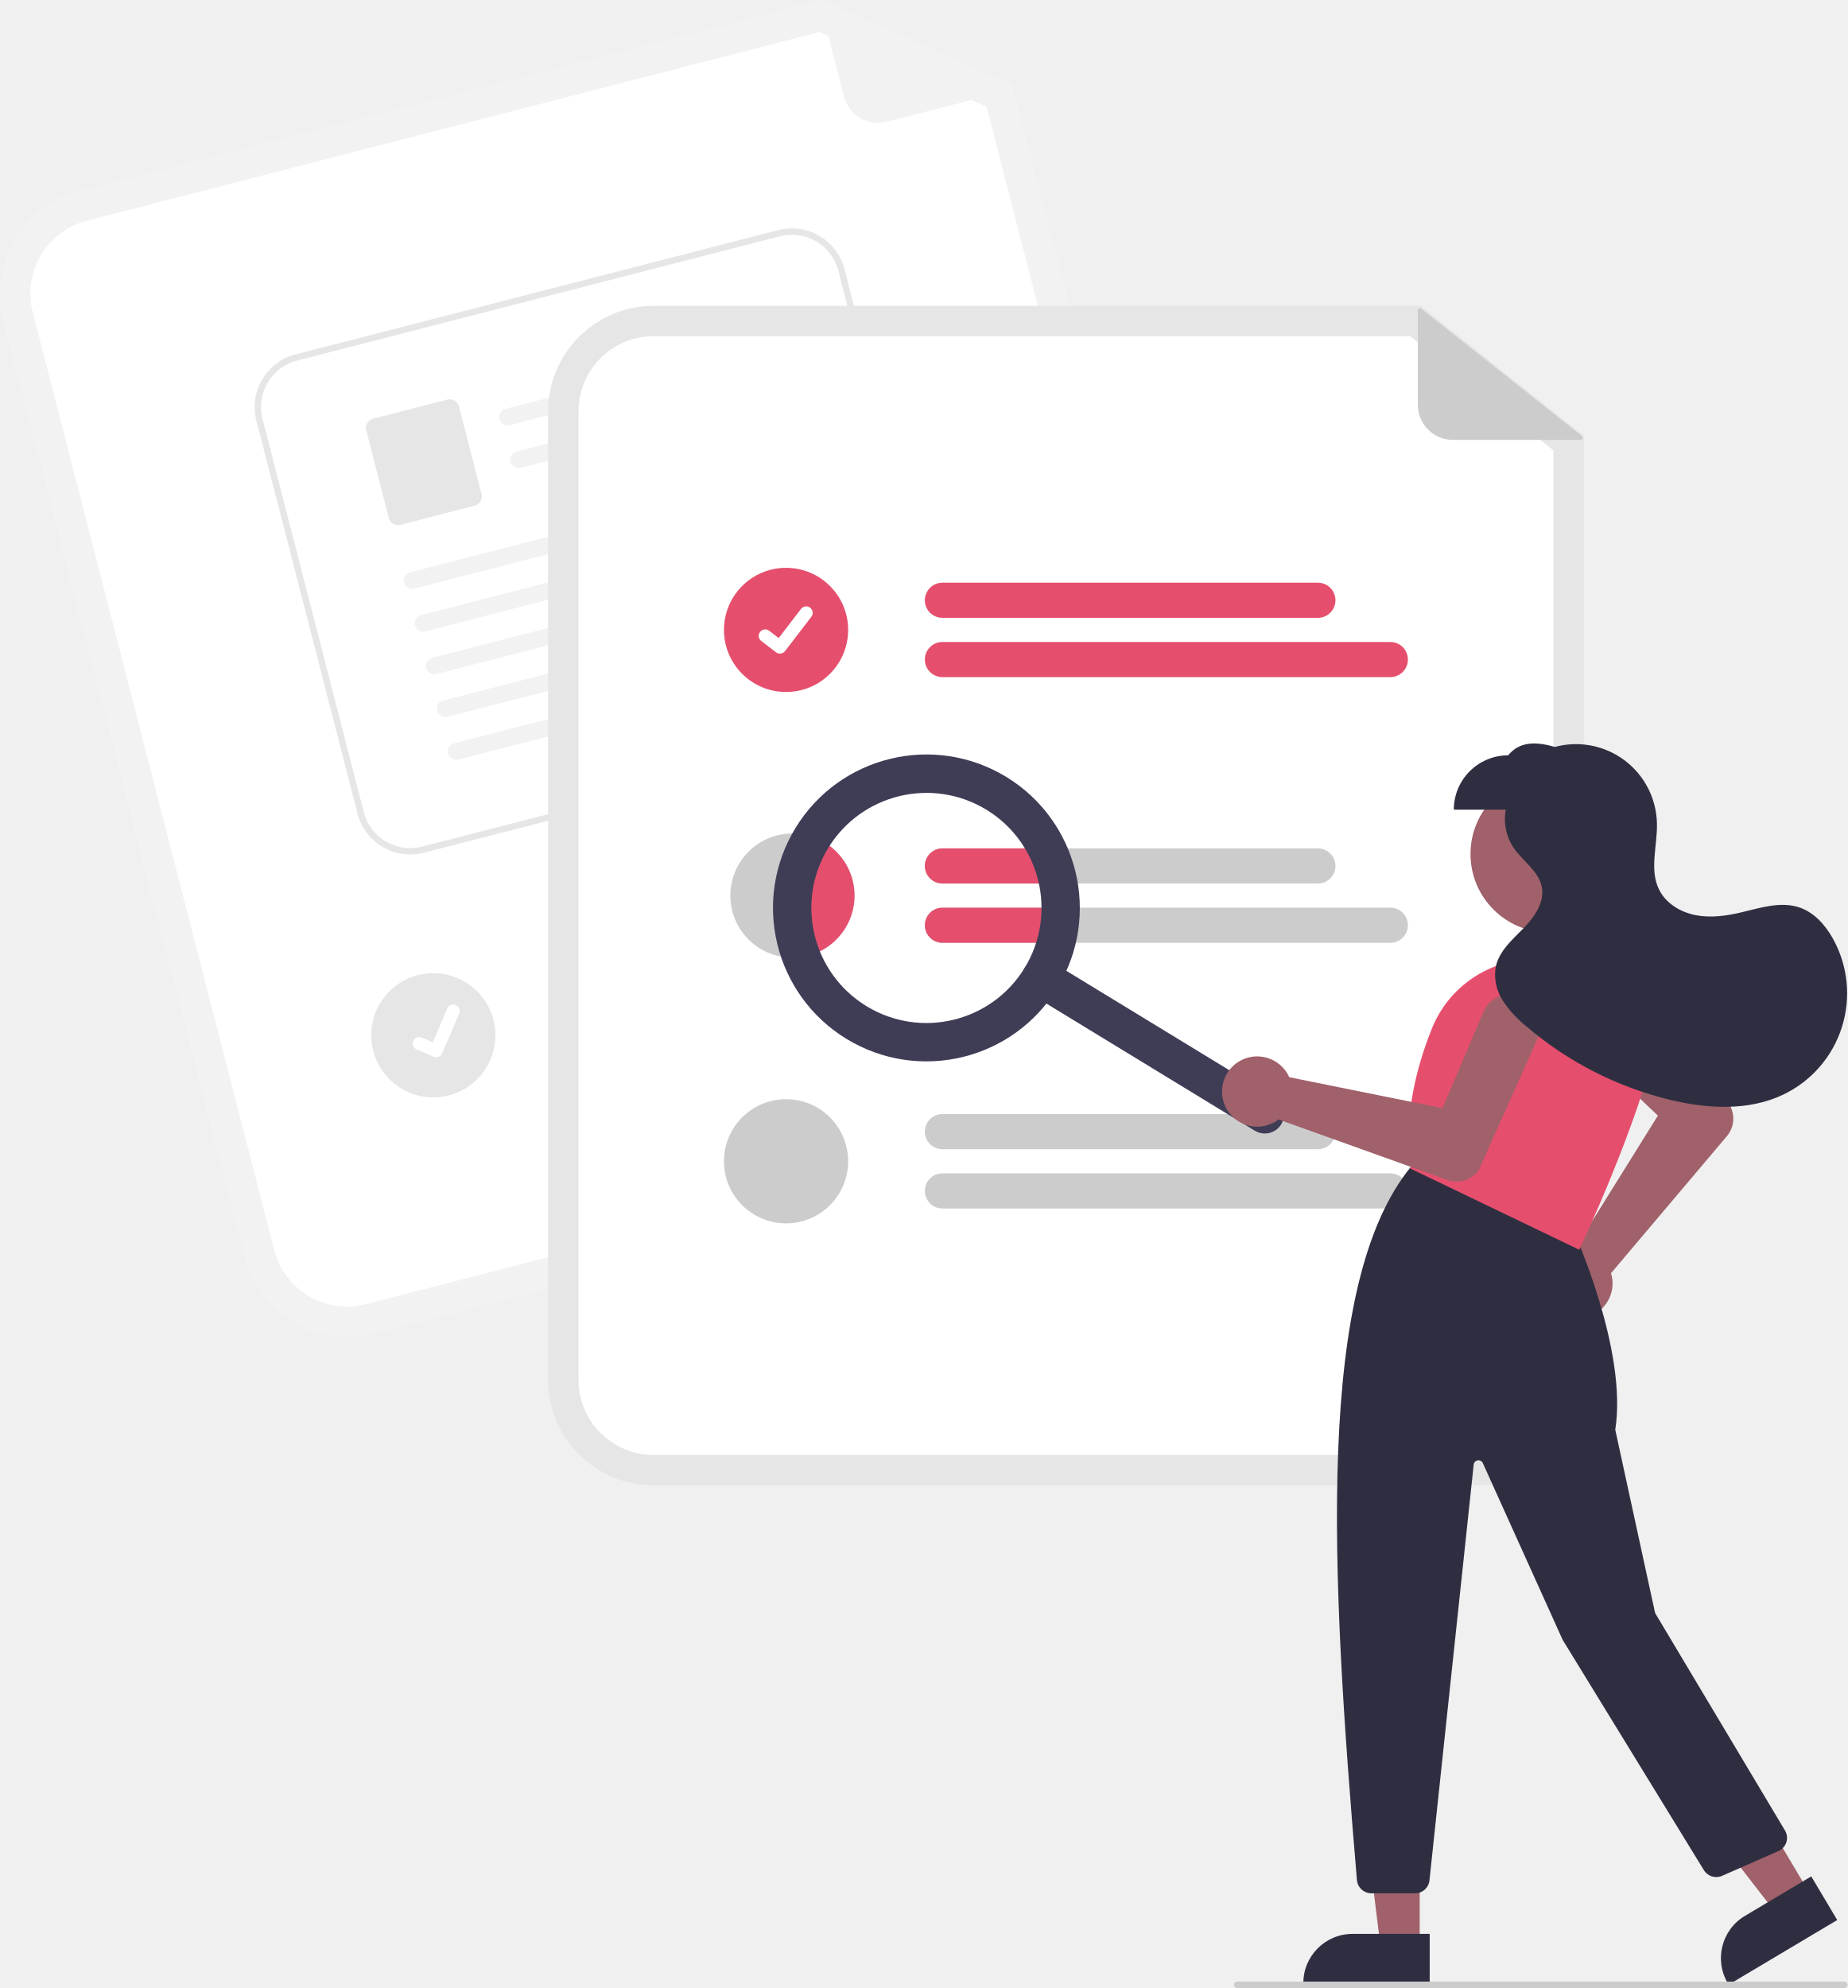
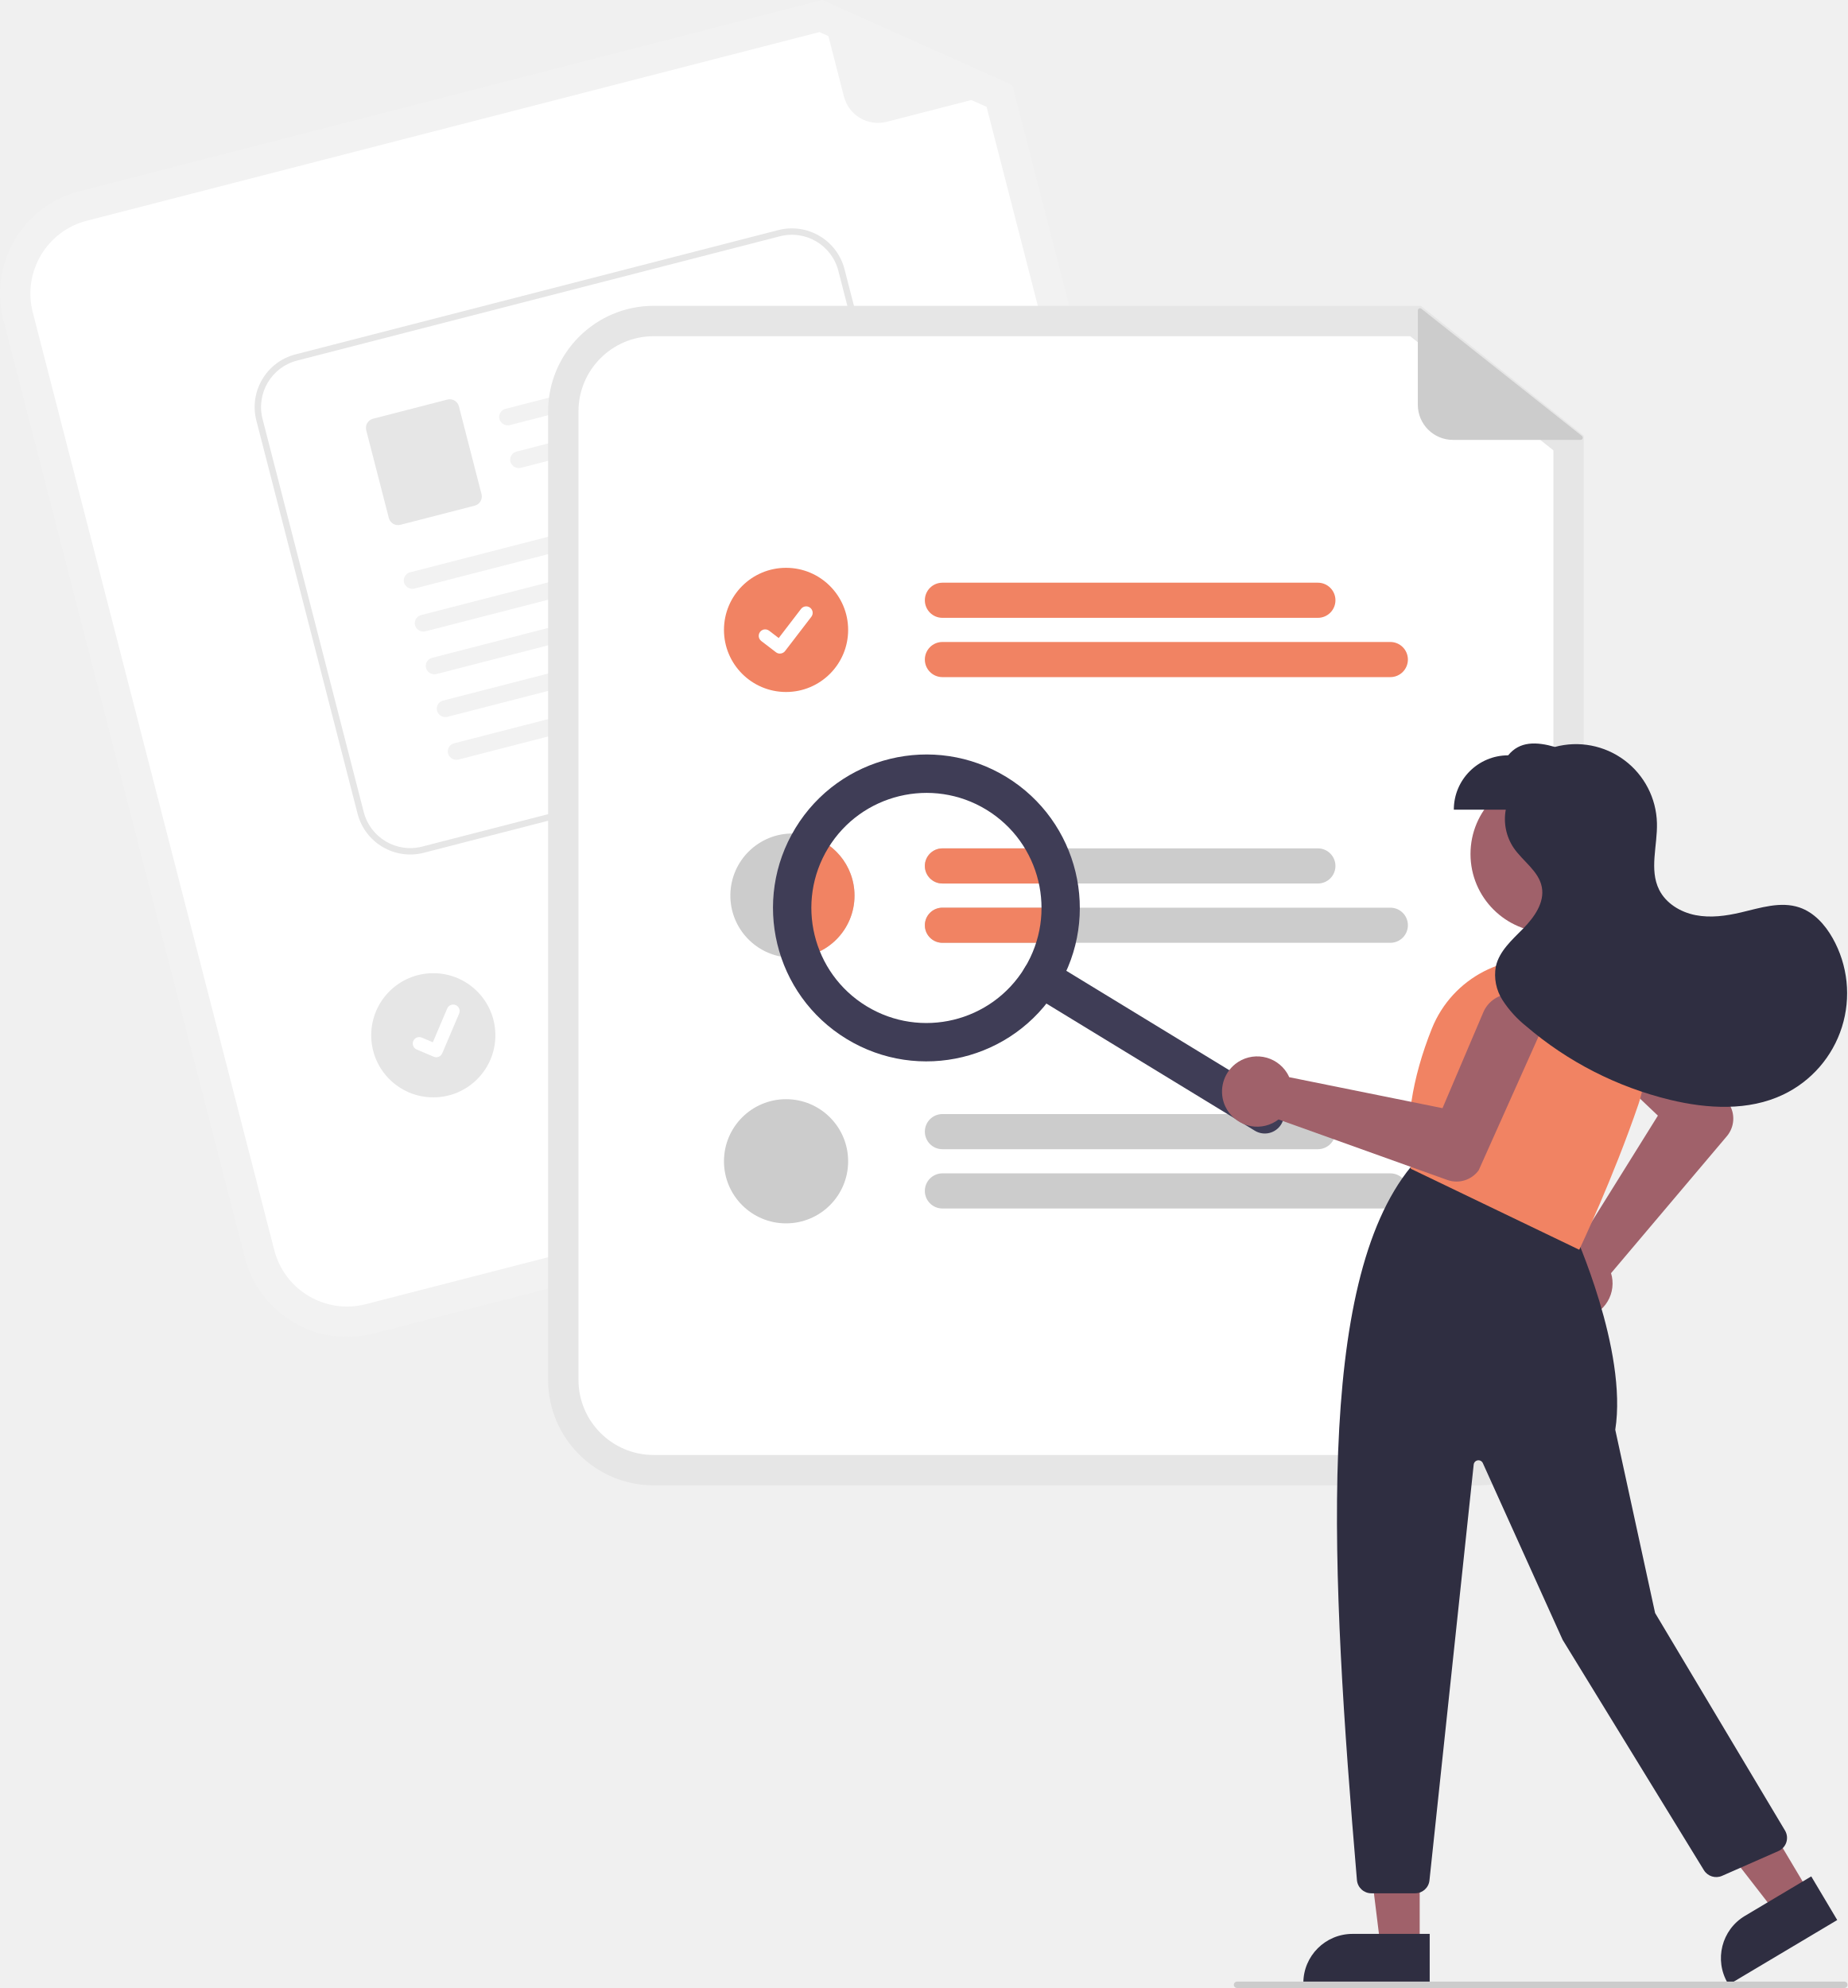
<svg xmlns="http://www.w3.org/2000/svg" data-name="Layer 1" width="578.001" height="621.926" viewBox="0 0 578.001 621.926">
  <path d="M677.642,491.897l-249.849,64.339a33.037,33.037,0,0,1-40.187-23.728L312.046,239.081a33.037,33.037,0,0,1,23.728-40.187l232.444-59.857L627.712,165.671l73.658,286.039A33.037,33.037,0,0,1,677.642,491.897Z" transform="translate(-310.9993 -139.0372)" fill="#f2f2f2" />
  <path d="M338.143,208.094a23.527,23.527,0,0,0-16.897,28.618l75.561,293.427a23.527,23.527,0,0,0,28.618,16.897l249.849-64.339a23.527,23.527,0,0,0,16.897-28.618l-72.517-281.607-52.285-23.406Z" transform="translate(-310.9993 -139.0372)" fill="#fff" />
  <path d="M627.077,167.185l-38.667,9.957a10.991,10.991,0,0,1-13.384-7.903L567.671,140.68a.687.687,0,0,1,.944-.799l58.57,26.011A.687.687,0,0,1,627.077,167.185Z" transform="translate(-310.9993 -139.0372)" fill="#f2f2f2" />
  <path d="M606.734,417.765,492.982,447.058a5.495,5.495,0,0,1-2.741-10.644L603.994,407.122a5.495,5.495,0,1,1,2.741,10.644Z" transform="translate(-310.9993 -139.0372)" fill="#ccc" />
  <path d="M633.312,430.073l-135.705,34.946A5.495,5.495,0,0,1,494.866,454.375l135.705-34.946a5.495,5.495,0,0,1,2.741,10.644Z" transform="translate(-310.9993 -139.0372)" fill="#ccc" />
  <circle id="a597741b-ffcf-4aba-98b0-6652ef5d57c9" data-name="Ellipse 44" cx="135.555" cy="323.878" r="19.423" fill="#e6e6e6" />
  <path d="M594.639,366.934,443.564,405.823A17.019,17.019,0,0,1,422.863,393.597l-31.66-122.99a17.019,17.019,0,0,1,12.225-20.701l151.075-38.889a17.019,17.019,0,0,1,20.701,12.225l31.66,122.99A17.019,17.019,0,0,1,594.639,366.934Z" transform="translate(-310.9993 -139.0372)" fill="#fff" />
  <path d="M594.639,366.934,443.564,405.823A17.019,17.019,0,0,1,422.863,393.597l-31.66-122.99a17.019,17.019,0,0,1,12.225-20.701l151.075-38.889a17.019,17.019,0,0,1,20.701,12.225l31.66,122.99A17.019,17.019,0,0,1,594.639,366.934ZM403.927,251.842a15.017,15.017,0,0,0-10.787,18.266l31.66,122.99a15.017,15.017,0,0,0,18.266,10.787l151.075-38.889a15.017,15.017,0,0,0,10.787-18.266L573.268,223.74a15.017,15.017,0,0,0-18.266-10.787Z" transform="translate(-310.9993 -139.0372)" fill="#e6e6e6" />
-   <path id="b056fd3f-f1a0-44f0-b006-deff0bee637d-169" data-name="Path 411" d="M546.839,252.371l-76.246,19.627a2.731,2.731,0,0,1-3.308-1.719,2.631,2.631,0,0,1,1.853-3.339l77.613-19.979c3.135,1.589,2.31,4.838.087,5.41Z" transform="translate(-310.9993 -139.0372)" fill="#f2f2f2" />
-   <path id="f1ea6668-a825-428d-96fe-a2c4e1b5a672-170" data-name="Path 412" d="M550.282,265.745l-76.246,19.627A2.731,2.731,0,0,1,470.728,283.653a2.631,2.631,0,0,1,1.853-3.339l77.613-19.979c3.135,1.589,2.31,4.838.087,5.41Z" transform="translate(-310.9993 -139.0372)" fill="#f2f2f2" />
-   <path id="ee9aa382-a9c9-40d0-8ed3-22ec2dd616d6-171" data-name="Path 413" d="M459.514,297.229l-23.269,5.99a2.962,2.962,0,0,1-3.603-2.128l-7.069-27.46a2.962,2.962,0,0,1,2.128-3.603l23.269-5.99a2.963,2.963,0,0,1,3.603,2.128l7.069,27.46a2.962,2.962,0,0,1-2.128,3.603Z" transform="translate(-310.9993 -139.0372)" fill="#e6e6e6" />
-   <path id="be954d2b-d8b8-4d26-80a0-a319e99a4b10-172" data-name="Path 414" d="M557.109,293.185,440.744,323.139a2.731,2.731,0,0,1-3.308-1.719,2.631,2.631,0,0,1,1.853-3.339L557.022,287.775c3.135,1.589,2.31,4.838.087,5.41Z" transform="translate(-310.9993 -139.0372)" fill="#f2f2f2" />
-   <path id="baaae9e4-1b4d-40c2-8a9d-f2abb078b489-173" data-name="Path 415" d="M560.553,306.563,444.188,336.517a2.731,2.731,0,0,1-3.308-1.719,2.631,2.631,0,0,1,1.853-3.339l117.733-30.306c3.135,1.589,2.31,4.838.087,5.41Z" transform="translate(-310.9993 -139.0372)" fill="#f2f2f2" />
-   <path id="a91bf4c9-37f6-4391-92ed-1882bd0ce21c-174" data-name="Path 416" d="M563.994,319.932,447.63,349.886a2.731,2.731,0,0,1-3.308-1.719,2.631,2.631,0,0,1,1.853-3.339l117.733-30.306c3.135,1.589,2.31,4.838.087,5.41Z" transform="translate(-310.9993 -139.0372)" fill="#f2f2f2" />
-   <path id="efb98e07-468b-4c85-9a64-ee4cc5493d6f-175" data-name="Path 417" d="M567.438,333.309,451.073,363.263a2.731,2.731,0,0,1-3.308-1.719,2.631,2.631,0,0,1,1.853-3.339L567.351,327.899c3.135,1.589,2.31,4.838.087,5.41Z" transform="translate(-310.9993 -139.0372)" fill="#f2f2f2" />
-   <path id="aeb1db98-32e5-40b8-ab89-fdad6a3263dc-176" data-name="Path 418" d="M570.879,346.679,454.515,376.633a2.731,2.731,0,0,1-3.308-1.719,2.631,2.631,0,0,1,1.853-3.339l117.733-30.306c3.135,1.589,2.31,4.838.087,5.41Z" transform="translate(-310.9993 -139.0372)" fill="#f2f2f2" />
-   <path id="be265de5-288f-49a7-867d-c42e7cdbf4db-177" data-name="Path 395" d="M447.987,469.723a2.014,2.014,0,0,1-1.274-.088l-.025-.01L441.397,467.382a2.029,2.029,0,1,1,1.587-3.734l3.429,1.458,4.493-10.569a2.028,2.028,0,0,1,2.659-1.073l.001 0-.027.069.028-.069a2.03,2.03,0,0,1,1.072,2.66l-5.286,12.427a2.029,2.029,0,0,1-1.365,1.168Z" transform="translate(-310.9993 -139.0372)" fill="#fff" />
+   <path id="b056fd3f-f1a0-44f0-b006-deff0bee637d-275" data-name="Path 411" d="M546.839,252.371l-76.246,19.627a2.731,2.731,0,0,1-3.308-1.719,2.631,2.631,0,0,1,1.853-3.339l77.613-19.979c3.135,1.589,2.31,4.838.087,5.41Z" transform="translate(-310.9993 -139.0372)" fill="#f2f2f2" />
+   <path id="f1ea6668-a825-428d-96fe-a2c4e1b5a672-276" data-name="Path 412" d="M550.282,265.745l-76.246,19.627A2.731,2.731,0,0,1,470.728,283.653a2.631,2.631,0,0,1,1.853-3.339l77.613-19.979c3.135,1.589,2.31,4.838.087,5.41Z" transform="translate(-310.9993 -139.0372)" fill="#f2f2f2" />
+   <path id="ee9aa382-a9c9-40d0-8ed3-22ec2dd616d6-277" data-name="Path 413" d="M459.514,297.229l-23.269,5.99a2.962,2.962,0,0,1-3.603-2.128l-7.069-27.46a2.962,2.962,0,0,1,2.128-3.603l23.269-5.99a2.963,2.963,0,0,1,3.603,2.128l7.069,27.46a2.962,2.962,0,0,1-2.128,3.603Z" transform="translate(-310.9993 -139.0372)" fill="#e6e6e6" />
+   <path id="be954d2b-d8b8-4d26-80a0-a319e99a4b10-278" data-name="Path 414" d="M557.109,293.185,440.744,323.139a2.731,2.731,0,0,1-3.308-1.719,2.631,2.631,0,0,1,1.853-3.339L557.022,287.775c3.135,1.589,2.31,4.838.087,5.41Z" transform="translate(-310.9993 -139.0372)" fill="#f2f2f2" />
+   <path id="baaae9e4-1b4d-40c2-8a9d-f2abb078b489-279" data-name="Path 415" d="M560.553,306.563,444.188,336.517a2.731,2.731,0,0,1-3.308-1.719,2.631,2.631,0,0,1,1.853-3.339l117.733-30.306c3.135,1.589,2.31,4.838.087,5.41Z" transform="translate(-310.9993 -139.0372)" fill="#f2f2f2" />
+   <path id="a91bf4c9-37f6-4391-92ed-1882bd0ce21c-280" data-name="Path 416" d="M563.994,319.932,447.63,349.886a2.731,2.731,0,0,1-3.308-1.719,2.631,2.631,0,0,1,1.853-3.339l117.733-30.306c3.135,1.589,2.31,4.838.087,5.41Z" transform="translate(-310.9993 -139.0372)" fill="#f2f2f2" />
+   <path id="efb98e07-468b-4c85-9a64-ee4cc5493d6f-281" data-name="Path 417" d="M567.438,333.309,451.073,363.263a2.731,2.731,0,0,1-3.308-1.719,2.631,2.631,0,0,1,1.853-3.339L567.351,327.899c3.135,1.589,2.31,4.838.087,5.41Z" transform="translate(-310.9993 -139.0372)" fill="#f2f2f2" />
+   <path id="aeb1db98-32e5-40b8-ab89-fdad6a3263dc-282" data-name="Path 418" d="M570.879,346.679,454.515,376.633a2.731,2.731,0,0,1-3.308-1.719,2.631,2.631,0,0,1,1.853-3.339l117.733-30.306c3.135,1.589,2.31,4.838.087,5.41Z" transform="translate(-310.9993 -139.0372)" fill="#f2f2f2" />
+   <path id="be265de5-288f-49a7-867d-c42e7cdbf4db-283" data-name="Path 395" d="M447.987,469.723a2.014,2.014,0,0,1-1.274-.088l-.025-.01L441.397,467.382a2.029,2.029,0,1,1,1.587-3.734l3.429,1.458,4.493-10.569a2.028,2.028,0,0,1,2.659-1.073l.001 0-.027.069.028-.069a2.03,2.03,0,0,1,1.072,2.66l-5.286,12.427a2.029,2.029,0,0,1-1.365,1.168Z" transform="translate(-310.9993 -139.0372)" fill="#fff" />
  <path d="M773.475,603.715h-258a33.037,33.037,0,0,1-33-33v-303a33.037,33.037,0,0,1,33-33H755.501l50.973,40.629V570.715A33.037,33.037,0,0,1,773.475,603.715Z" transform="translate(-310.9993 -139.0372)" fill="#e6e6e6" />
  <path d="M515.474,244.215a23.527,23.527,0,0,0-23.5,23.5v303a23.527,23.527,0,0,0,23.5,23.5h258a23.527,23.527,0,0,0,23.5-23.5V279.92l-44.796-35.706Z" transform="translate(-310.9993 -139.0372)" fill="#fff" />
-   <path d="M723.294,332.319H605.83a5.495,5.495,0,0,1,0-10.991H723.294a5.495,5.495,0,1,1,0,10.991Z" transform="translate(-310.9993 -139.0372)" fill="#e54f6d" />
-   <path d="M745.962,350.866H605.83a5.495,5.495,0,0,1,0-10.991H745.962a5.495,5.495,0,1,1,0,10.991Z" transform="translate(-310.9993 -139.0372)" fill="#e54f6d" />
+   <path d="M723.294,332.319H605.83a5.495,5.495,0,0,1,0-10.991H723.294a5.495,5.495,0,1,1,0,10.991Z" transform="translate(-310.9993 -139.0372)" fill="#f18363" />
+   <path d="M745.962,350.866H605.83a5.495,5.495,0,0,1,0-10.991H745.962a5.495,5.495,0,1,1,0,10.991Z" transform="translate(-310.9993 -139.0372)" fill="#f18363" />
  <path d="M723.294,404.443h-117.46a5.495,5.495,0,1,0,0,10.99h117.46a5.495,5.495,0,0,0,0-10.99Z" transform="translate(-310.9993 -139.0372)" fill="#ccc" />
  <path d="M745.964,422.993H605.834a5.495,5.495,0,1,0,0,10.99H745.964a5.495,5.495,0,0,0,0-10.99Z" transform="translate(-310.9993 -139.0372)" fill="#ccc" />
  <path d="M723.294,498.554H605.83a5.495,5.495,0,0,1,0-10.991H723.294a5.495,5.495,0,1,1,0,10.991Z" transform="translate(-310.9993 -139.0372)" fill="#ccc" />
  <path d="M745.962,517.101H605.83a5.495,5.495,0,0,1,0-10.991H745.962a5.495,5.495,0,1,1,0,10.991Z" transform="translate(-310.9993 -139.0372)" fill="#ccc" />
-   <circle id="abdb8e2f-a218-463c-85f4-c869fef49971" data-name="Ellipse 44" cx="245.916" cy="197.06" r="19.423" fill="#e54f6d" />
-   <path id="ba7dbbd6-0052-44b1-a552-47a8298b8d3e-178" data-name="Path 395" d="M554.99,343.506a2.014,2.014,0,0,1-1.212-.403l-.022-.016-4.565-3.492a2.029,2.029,0,1,1,2.468-3.22l2.957,2.267,6.987-9.115a2.028,2.028,0,0,1,2.843-.376l.001 0-.043.06.045-.06a2.03,2.03,0,0,1,.375,2.843l-8.218,10.716a2.029,2.029,0,0,1-1.613.791Z" transform="translate(-310.9993 -139.0372)" fill="#fff" />
+   <circle id="abdb8e2f-a218-463c-85f4-c869fef49971" data-name="Ellipse 44" cx="245.916" cy="197.06" r="19.423" fill="#f18363" />
+   <path id="ba7dbbd6-0052-44b1-a552-47a8298b8d3e-284" data-name="Path 395" d="M554.99,343.506a2.014,2.014,0,0,1-1.212-.403l-.022-.016-4.565-3.492a2.029,2.029,0,1,1,2.468-3.22l2.957,2.267,6.987-9.115a2.028,2.028,0,0,1,2.843-.376l.001 0-.043.06.045-.06a2.03,2.03,0,0,1,.375,2.843l-8.218,10.716a2.029,2.029,0,0,1-1.613.791Z" transform="translate(-310.9993 -139.0372)" fill="#fff" />
  <path d="M578.334,419.213a19.423,19.423,0,0,1-19.42,19.43,4.176,4.176,0,0,1-.5-.02,19.422,19.422,0,1,1,19.92-19.41Z" transform="translate(-310.9993 -139.0372)" fill="#ccc" />
  <circle id="e4a71040-498e-4958-ad41-c2d79154b8f7" data-name="Ellipse 44" cx="245.916" cy="363.295" r="19.423" fill="#ccc" />
  <path d="M805.482,276.651h-39.929a10.991,10.991,0,0,1-10.991-10.991v-29.491a.687.687,0,0,1,1.113-.538l50.233,39.795A.687.687,0,0,1,805.482,276.651Z" transform="translate(-310.9993 -139.0372)" fill="#ccc" />
-   <path d="M578.334,419.213a19.423,19.423,0,0,1-19.42,19.43,4.176,4.176,0,0,1-.5-.02,42.051,42.051,0,0,1,3.77-38.56A19.433,19.433,0,0,1,578.334,419.213Z" transform="translate(-310.9993 -139.0372)" fill="#e54f6d" />
-   <path d="M600.334,409.943a5.51,5.51,0,0,1,5.5-5.5h29.27a41.573,41.573,0,0,1,3.61,10.99H605.834A5.501,5.501,0,0,1,600.334,409.943Z" transform="translate(-310.9993 -139.0372)" fill="#e54f6d" />
-   <path d="M639.394,422.993a41.924,41.924,0,0,1-1.46,10.99h-32.1a5.495,5.495,0,1,1,0-10.99Z" transform="translate(-310.9993 -139.0372)" fill="#e54f6d" />
+   <path d="M578.334,419.213a19.423,19.423,0,0,1-19.42,19.43,4.176,4.176,0,0,1-.5-.02,42.051,42.051,0,0,1,3.77-38.56A19.433,19.433,0,0,1,578.334,419.213Z" transform="translate(-310.9993 -139.0372)" fill="#f18363" />
+   <path d="M600.334,409.943a5.51,5.51,0,0,1,5.5-5.5h29.27a41.573,41.573,0,0,1,3.61,10.99H605.834A5.501,5.501,0,0,1,600.334,409.943Z" transform="translate(-310.9993 -139.0372)" fill="#f18363" />
+   <path d="M639.394,422.993a41.924,41.924,0,0,1-1.46,10.99h-32.1a5.495,5.495,0,1,1,0-10.99Z" transform="translate(-310.9993 -139.0372)" fill="#f18363" />
  <path d="M711.816,490.77a6,6,0,0,1-8.247,1.998l-70.005-42.7a6,6,0,0,1,6.249-10.245l70.005,42.7A6,6,0,0,1,711.816,490.77Z" transform="translate(-310.9993 -139.0372)" fill="#3f3d56" />
  <path d="M641.811,448.07a48,48,0,1,1-15.983-65.974A48.054,48.054,0,0,1,641.811,448.07Zm-71.712-43.742a36,36,0,1,0,49.48-11.987A36.041,36.041,0,0,0,570.099,404.328Z" transform="translate(-310.9993 -139.0372)" fill="#3f3d56" />
  <circle cx="484.603" cy="267.173" r="24.561" fill="#a0616a" />
  <path d="M794.015,543.901a11.002,11.002,0,0,1,8.323-14.151,10.468,10.468,0,0,1,1.459-.18l25.872-41.523L806.036,465.58a9.432,9.432,0,1,1,13.121-13.553L851.786,484.201l.066.08a8.545,8.545,0,0,1-.594,10.185l-36.25,42.873a10.301,10.301,0,0,1,.27,1.046,11.003,11.003,0,0,1-9.875,13.116q-.468.041-.932.041A11.037,11.037,0,0,1,794.015,543.901Z" transform="translate(-310.9993 -139.0372)" fill="#a0616a" />
  <polygon points="444.151 609.001 431.891 609 426.059 561.712 444.153 561.713 444.151 609.001" fill="#a0616a" />
  <path d="M758.277,759.922l-39.531-.001v-.5a15.386,15.386,0,0,1,15.386-15.386h.001l24.144.001Z" transform="translate(-310.9993 -139.0372)" fill="#2f2e41" />
  <polygon points="566.007 592.05 555.473 598.322 526.268 560.676 541.815 551.419 566.007 592.05" fill="#a0616a" />
  <path d="M885.772,739.699l-33.966,20.223-.256-.43a15.386,15.386,0,0,1,5.348-21.092l.001-.001,20.745-12.352Z" transform="translate(-310.9993 -139.0372)" fill="#2f2e41" />
  <path d="M735.512,727.213c-8.213-96.706-13.099-186.545,16.924-223.193l.232-.284,50.526,20.211.083.181c.17.371,16.974,37.333,13.054,62.194L828.794,643.649l40.636,68.041A4.501,4.501,0,0,1,867.379,718.118l-17.659,7.77a4.521,4.521,0,0,1-5.648-1.766l-44.204-72.08-24.968-55.286a1.5,1.5,0,0,0-2.859.459L758.201,727.311a4.492,4.492,0,0,1-4.475,4.024H739.998A4.53,4.53,0,0,1,735.512,727.213Z" transform="translate(-310.9993 -139.0372)" fill="#2f2e41" />
-   <path d="M752.606,504.786l-.241-.115-.038-.265c-1.887-13.21.347-27.888,6.64-43.625a34.636,34.636,0,0,1,40.202-20.743h0a34.594,34.594,0,0,1,22.061,16.964,34.221,34.221,0,0,1,2.373,27.425c-7.934,23.2-18.226,44.907-18.329,45.124l-.216.453Z" transform="translate(-310.9993 -139.0372)" fill="#e54f6d" />
+   <path d="M752.606,504.786l-.241-.115-.038-.265c-1.887-13.21.347-27.888,6.64-43.625a34.636,34.636,0,0,1,40.202-20.743h0a34.594,34.594,0,0,1,22.061,16.964,34.221,34.221,0,0,1,2.373,27.425c-7.934,23.2-18.226,44.907-18.329,45.124l-.216.453Z" transform="translate(-310.9993 -139.0372)" fill="#f18363" />
  <path d="M697.48,471.883A11.002,11.002,0,0,1,713.65,474.722a10.469,10.469,0,0,1,.679,1.304l47.954,9.692,12.768-30.004a9.432,9.432,0,1,1,17.289,7.544l-18.71,41.83-.052.09a8.545,8.545,0,0,1-9.748,3.01L710.978,489.247a10.303,10.303,0,0,1-.885.619,11.003,11.003,0,0,1-15.744-4.657q-.202-.424-.365-.859A11.037,11.037,0,0,1,697.48,471.883Z" transform="translate(-310.9993 -139.0372)" fill="#a0616a" />
  <path d="M884.331,432.512c-2.366-4.192-5.812-8.031-10.369-9.581-5.885-2.001-12.257.13-18.307,1.552-4.662,1.096-9.532,1.767-14.23.842-4.698-.925-9.23-3.659-11.368-7.944-3.145-6.304-.496-13.821-.687-20.863a25.334,25.334,0,0,0-31.923-23.811c-5.793-1.672-11.039-1.827-14.623,2.627a17,17,0,0,0-17,17h16.255a16.15,16.15,0,0,0,2.454,11.931c2.87,4.216,7.859,7.266,8.82,12.274.931,4.854-2.368,9.459-5.829,12.987-3.46,3.528-7.475,7.024-8.556,11.846a14.689,14.689,0,0,0,2.104,10.565,34.403,34.403,0,0,0,7.386,8.136,108.402,108.402,0,0,0,45.038,23.04c11.704,2.818,24.506,3.548,35.371-1.635a35.126,35.126,0,0,0,15.465-48.967Z" transform="translate(-310.9993 -139.0372)" fill="#2f2e41" />
  <path d="M888.001,760.963h-190a1,1,0,0,1,0-2h190a1,1,0,0,1,0,2Z" transform="translate(-310.9993 -139.0372)" fill="#ccc" />
</svg>
